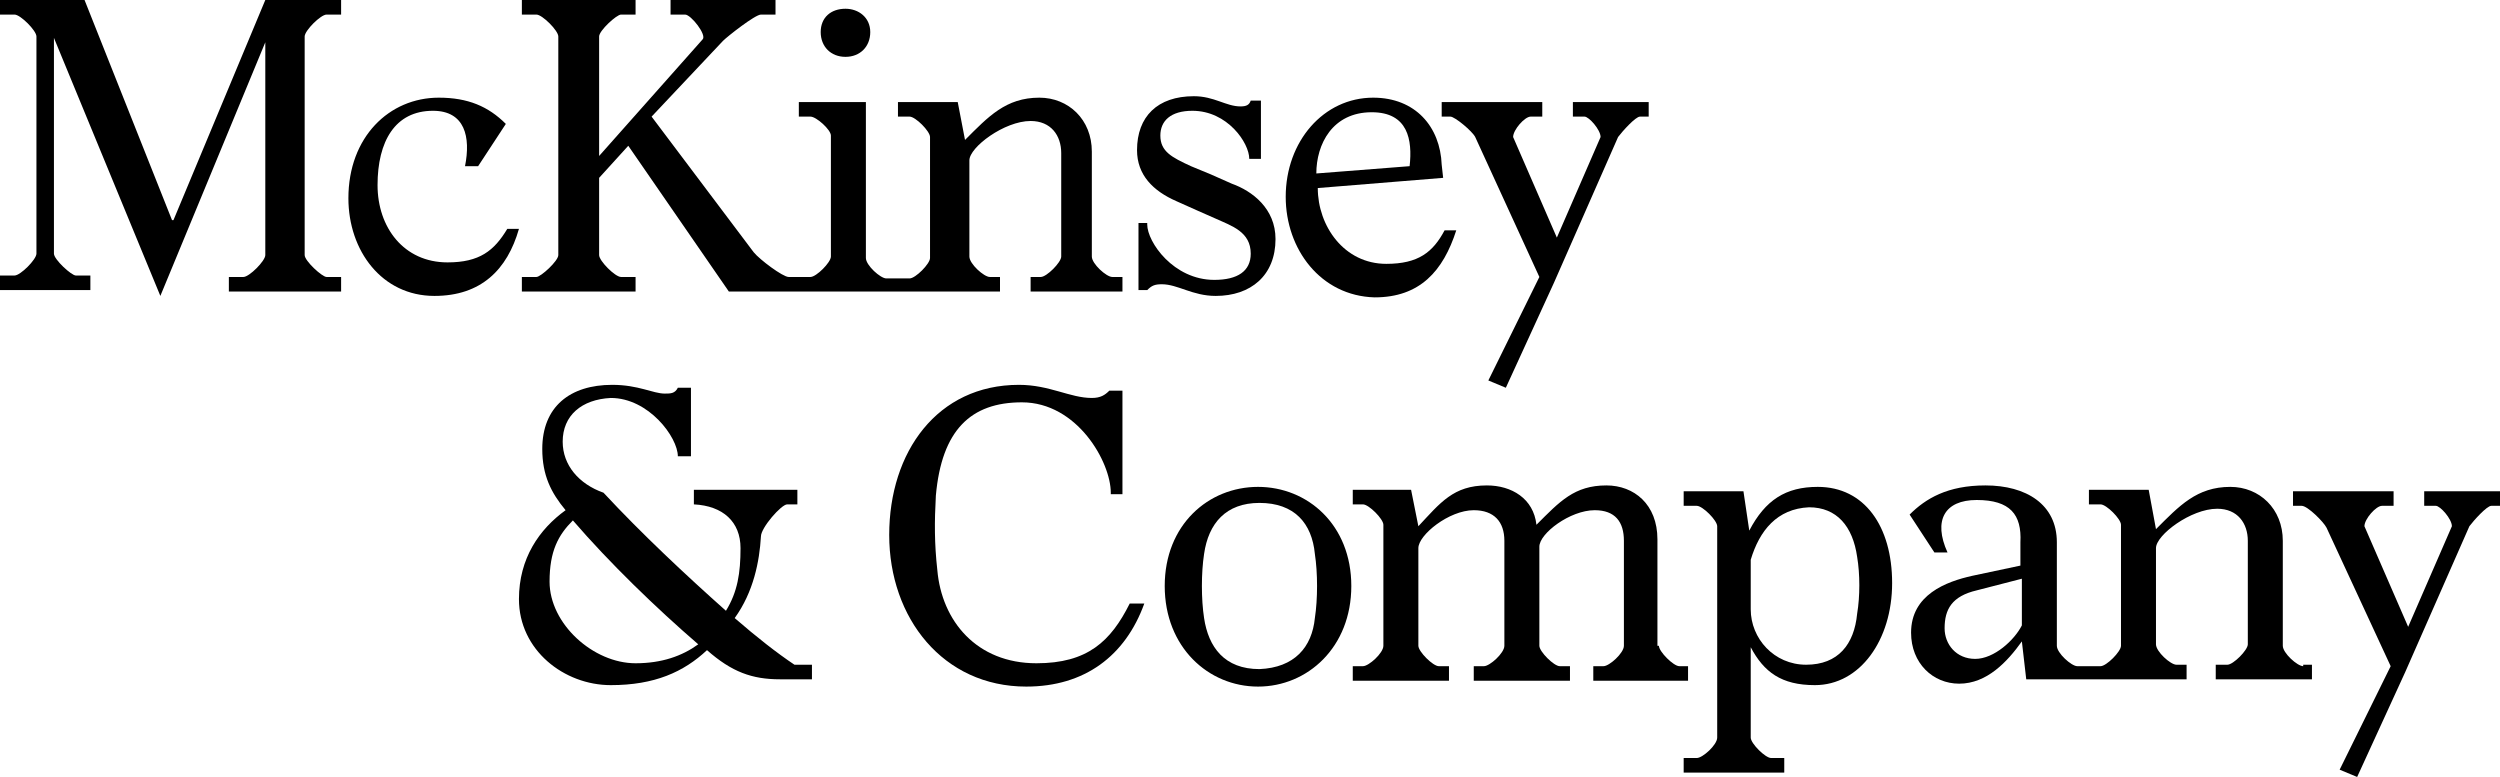
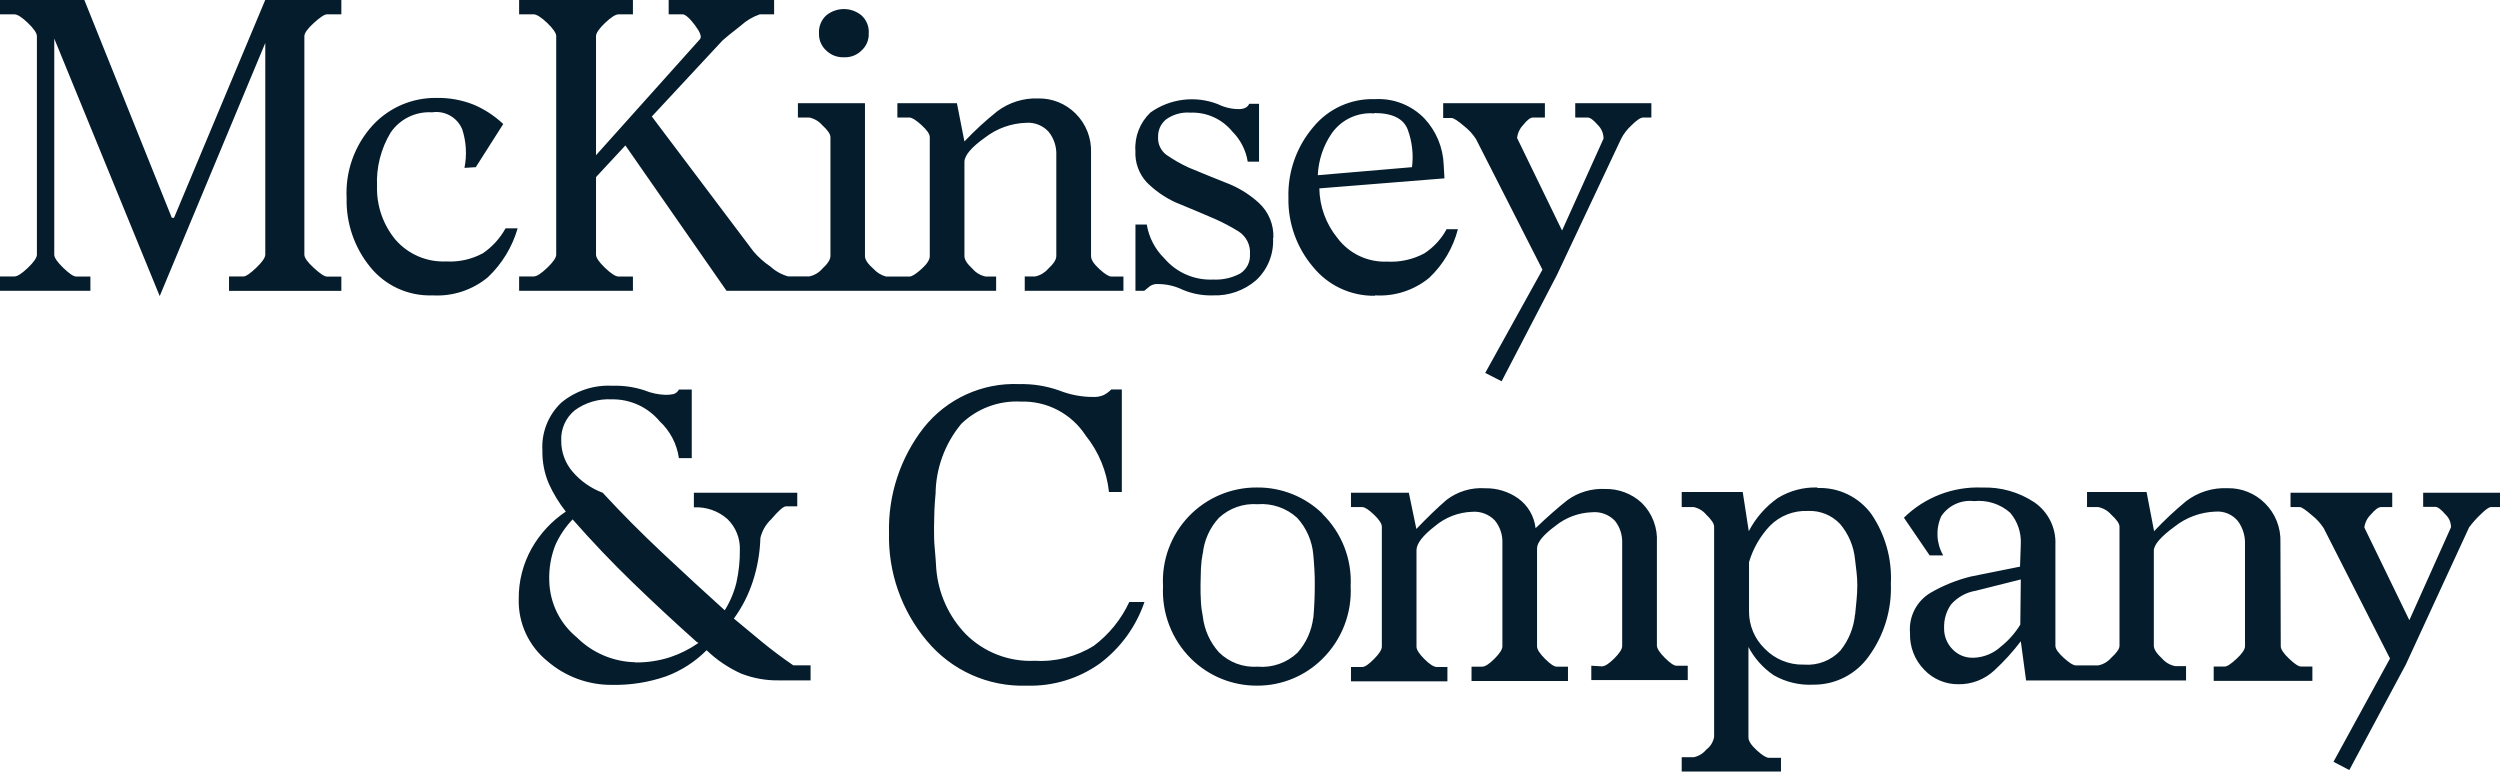
- <svg xmlns="http://www.w3.org/2000/svg" version="1.1" id="Layer_1" x="0px" y="0px" viewBox="0 0 171.5 53.3" style="enable-background:new 0 0 171.5 53.3;" xml:space="preserve">
-   <style type="text/css">
-   .st0{fill:#000000;}
-  </style>
-   <g>
-     <g>
-       <path class="st0" d="M2.5,2.5C2.5,2.1,1.4,1,1,1H0V0h5.8l6,15.1h0.1L18.2,0h5.2v1h-1c-0.4,0-1.5,1.1-1.5,1.5v15    c0,0.4,1.2,1.5,1.5,1.5h1v1h-7.7v-1h1c0.4,0,1.5-1.1,1.5-1.5V2.9L11,20.3L3.7,2.6v14.8c0,0.4,1.2,1.5,1.5,1.5h1v1H0v-1h1    c0.4,0,1.5-1.1,1.5-1.5V2.5z">
-    </path>
-       <path class="st0" d="M31.9,11.4c0.4-2,0-3.8-2.2-3.8c-2.6,0-3.8,2.1-3.8,5.1c0,2.9,1.8,5.3,4.8,5.3c2.2,0,3.2-0.8,4.1-2.3h0.8    c-0.8,2.8-2.6,4.6-5.8,4.6c-3.6,0-5.9-3.1-5.9-6.7c0-4.2,2.8-6.9,6.2-6.9c2,0,3.4,0.6,4.6,1.8l-1.9,2.9L31.9,11.4z">
-    </path>
-       <path class="st0" d="M58,3.9c1,0,1.7-0.7,1.7-1.7S58.9,0.6,58,0.6c-1,0-1.7,0.6-1.7,1.6S57,3.9,58,3.9">
-    </path>
-       <path class="st0" d="M76.3,19c-0.4,0-1.4-0.9-1.4-1.4v-7.2c0-2.2-1.6-3.7-3.6-3.7c-2.3,0-3.5,1.3-5.1,2.9L65.7,7h-4.1v1h0.8    c0.4,0,1.4,1,1.4,1.4v8.3c0,0.4-1,1.4-1.4,1.4h-0.8h-0.8c-0.4,0-1.4-0.9-1.4-1.4V7h-4.6v1h0.8C56,8,57,8.9,57,9.3v8.3    c0,0.4-1,1.4-1.4,1.4h-0.8h-0.7c-0.4,0-2-1.2-2.4-1.7l-7-9.3l4.9-5.2C49.9,2.5,51.8,1,52.2,1h1V0h-7.2v1h1c0.4,0,1.5,1.4,1.2,1.7    l-7.1,8V2.5c0-0.4,1.2-1.5,1.5-1.5h1V0h-7.8v1h1c0.4,0,1.5,1.1,1.5,1.5v15c0,0.4-1.2,1.5-1.5,1.5h-1v1h7.8v-1h-1    c-0.4,0-1.5-1.1-1.5-1.5v-5.3l2-2.2l6.9,10h4.9h6.9h6.8v-1h-0.7c-0.4,0-1.4-0.9-1.4-1.4V11c0-0.9,2.4-2.7,4.2-2.7    c1.4,0,2.1,1,2.1,2.2v7.1c0,0.4-1,1.4-1.4,1.4h-0.7v1H77v-1H76.3z">
-    </path>
-       <path class="st0" d="M78.7,15.4c0,1.2,1.8,3.8,4.6,3.8c1.6,0,2.5-0.6,2.5-1.8c0-1.5-1.3-1.9-2.4-2.4c-0.9-0.4-1.6-0.7-2.7-1.2    c-1.6-0.7-2.7-1.8-2.7-3.5c0-2.3,1.4-3.7,3.9-3.7c1.4,0,2.2,0.7,3.2,0.7c0.4,0,0.6-0.1,0.7-0.4h0.7v4h-0.8c0-1.1-1.5-3.3-3.9-3.3    c-1.5,0-2.2,0.7-2.2,1.7c0,1.1,0.8,1.5,2.1,2.1c1,0.4,1.7,0.7,2.8,1.2c1.4,0.5,3,1.7,3,3.8c0,2.5-1.7,3.9-4.1,3.9    c-1.6,0-2.6-0.8-3.7-0.8c-0.5,0-0.7,0.1-1,0.4h-0.6v-4.6H78.7z">
-    </path>
-       <path class="st0" d="M88.2,13.5c0-3.8,2.6-6.8,6-6.8c2.9,0,4.6,2,4.7,4.6l0.1,0.9l-8.6,0.7c0,2.6,1.8,5.2,4.7,5.2    c2.2,0,3.2-0.8,4-2.3h0.8c-0.9,2.8-2.5,4.6-5.6,4.6C90.6,20.3,88.2,17.1,88.2,13.5 M96.7,11.4c0.2-1.8-0.1-3.7-2.6-3.7    c-2.7,0-3.8,2.2-3.8,4.2L96.7,11.4z">
-    </path>
-       <path class="st0" d="M101.2,9.4C101,9,99.8,8,99.5,8h-0.6V7h6.9v1H105c-0.4,0-1.2,0.9-1.2,1.4l3,6.9l3-6.9c0-0.5-0.8-1.4-1.1-1.4    h-0.8V7h5.2v1h-0.6c-0.3,0-1.2,1-1.5,1.4l-4.4,10l-3.3,7.2l-1.2-0.5l3.5-7.1L101.2,9.4z">
-    </path>
-       <path class="st0" d="M38.6,30.3c0,1.6,1.1,2.9,2.8,3.5c2.6,2.8,5.7,5.7,8.4,8.1c0.8-1.3,1-2.6,1-4.3c0-1.8-1.2-2.9-3.2-3v-1h7.1v1    H54c-0.4,0-1.8,1.6-1.8,2.2c-0.1,1.7-0.5,3.8-1.8,5.6c1.5,1.3,2.9,2.4,4.1,3.2h1.2v1h-2.2c-1.9,0-3.3-0.5-5-2    c-1.6,1.5-3.6,2.4-6.6,2.4c-3.2,0-6.3-2.4-6.3-5.9c0-2.8,1.4-4.8,3.2-6.1c-1-1.2-1.6-2.4-1.6-4.2c0-2.9,1.9-4.4,4.8-4.4    c1.8,0,2.8,0.6,3.6,0.6c0.4,0,0.7,0,0.9-0.4h0.9v4.7h-0.9c0-1.3-2-4-4.6-4C39.9,27.4,38.6,28.5,38.6,30.3 M37.7,39.9    c0,2.9,3,5.6,5.9,5.6c1.8,0,3.2-0.5,4.3-1.3c-2.9-2.5-6.1-5.6-8.6-8.5C38.3,36.7,37.7,37.8,37.7,39.9">
-    </path>
-       <path class="st0" d="M76.2,33.8c0-2.1-2.3-6.2-6.1-6.2c-3.5,0-5.5,1.9-5.9,6.4c-0.1,1.8-0.1,3.3,0.1,5.1c0.3,3.5,2.7,6.4,6.8,6.4    c3.5,0,5.1-1.5,6.4-4.1h1c-1.3,3.6-4.1,5.7-8.1,5.7c-5.7,0-9.4-4.7-9.4-10.4c0-5.7,3.3-10.3,8.9-10.3c2.1,0,3.5,0.9,5,0.9    c0.6,0,0.9-0.2,1.2-0.5H77v7.1H76.2z">
-    </path>
-       <path class="st0" d="M79.9,40.2c0-4.2,3-6.8,6.4-6.8c3.4,0,6.4,2.6,6.4,6.8c0,4.2-3,6.9-6.4,6.9C82.9,47.1,79.9,44.4,79.9,40.2     M90.2,42.4c0.2-1.3,0.2-3.1,0-4.4c-0.2-2.1-1.4-3.5-3.8-3.5c-2.3,0-3.5,1.4-3.8,3.5c-0.2,1.3-0.2,3.1,0,4.4    c0.3,2,1.4,3.5,3.8,3.5C88.8,45.8,90,44.4,90.2,42.4">
-    </path>
-       <path class="st0" d="M113.8,44.3c0,0.4,1,1.4,1.4,1.4h0.6v1h-6.5v-1h0.7c0.4,0,1.4-0.9,1.4-1.4v-7.2c0-1.3-0.6-2.1-2-2.1    c-1.7,0-3.8,1.6-3.8,2.5v6.8c0,0.4,1,1.4,1.4,1.4h0.7v1h-6.6v-1h0.7c0.4,0,1.4-0.9,1.4-1.4v-7.2c0-1.3-0.7-2.1-2.1-2.1    c-1.7,0-3.8,1.7-3.8,2.6v6.7c0,0.4,1,1.4,1.4,1.4h0.7v1h-6.6v-1h0.7c0.4,0,1.4-0.9,1.4-1.4v-8.3c0-0.4-1-1.4-1.4-1.4h-0.7v-1h4    l0.5,2.5c1.5-1.6,2.4-2.8,4.7-2.8c1.7,0,3.2,0.9,3.4,2.7c1.6-1.6,2.6-2.7,4.8-2.7c1.9,0,3.5,1.3,3.5,3.7V44.3z">
-    </path>
-       <path class="st0" d="M119.6,33.7l0.4,2.7c1.1-2.1,2.5-3,4.7-3c3.2,0,5.1,2.7,5.1,6.6s-2.2,7-5.3,7c-2.3,0-3.5-0.9-4.4-2.6v6.2    c0,0.4,1,1.4,1.4,1.4h0.9v1h-6.9v-1h0.9c0.4,0,1.4-0.9,1.4-1.4V36.1c0-0.4-1-1.4-1.4-1.4h-0.9v-1H119.6z M120.1,38.4v3.4    c0,2,1.6,3.8,3.8,3.8c2.2,0,3.3-1.4,3.5-3.5c0.2-1.2,0.2-2.7,0-3.9c-0.3-2.1-1.4-3.4-3.3-3.4C121.9,34.9,120.7,36.4,120.1,38.4">
-    </path>
-       <path class="st0" d="M158,45.7c-0.4,0-1.4-0.9-1.4-1.4v-7.2c0-2.2-1.6-3.7-3.6-3.7c-2.3,0-3.5,1.3-5.1,2.9l-0.5-2.7h-4.1v1h0.8    c0.4,0,1.4,1,1.4,1.4v8.3c0,0.4-1,1.4-1.4,1.4h-0.8h-0.8c-0.4,0-1.4-0.9-1.4-1.4v-7.1c0-2.6-2.1-3.9-4.9-3.9c-2.6,0-4.1,0.9-5.2,2    l1.7,2.6h0.9c-1-2.2-0.2-3.6,2-3.6c2.3,0,3.1,1,3,2.9l0,1.6l-3.3,0.7c-1.8,0.4-4.2,1.3-4.2,3.9c0,2.1,1.5,3.5,3.3,3.5    c1.9,0,3.3-1.5,4.3-2.9l0.3,2.6h4.2h6.8v-1h-0.7c-0.4,0-1.4-0.9-1.4-1.4v-6.6c0-0.9,2.4-2.7,4.2-2.7c1.4,0,2.1,1,2.1,2.2v7.1    c0,0.4-1,1.4-1.4,1.4H152v1h6.6v-1H158z M138.7,42.9c-0.5,1-1.9,2.3-3.2,2.3c-1.3,0-2.1-1-2.1-2.1c0-1.3,0.5-2.2,2.2-2.6l3.1-0.8    V42.9z">
-    </path>
-       <path class="st0" d="M159.6,36.2c-0.2-0.4-1.3-1.5-1.7-1.5h-0.6v-1h6.9v1h-0.8c-0.4,0-1.2,0.9-1.2,1.4l3,6.9l3-6.9    c0-0.5-0.8-1.4-1.1-1.4h-0.8v-1h5.2v1h-0.6c-0.3,0-1.2,1-1.5,1.4l-4.4,10l-3.3,7.2l-1.2-0.5l3.5-7.1L159.6,36.2z">
-    </path>
-     </g>
-   </g>
+ <svg xmlns="http://www.w3.org/2000/svg" viewBox="0 0 38.883 12">
+   <defs>
+     <style>
+       .a {
+         fill: #051c2c;
+       }
+     </style>
+   </defs>
+   <path class="a" d="M4.125,0H5.309V.223H5.086c-.039,0-.107.045-.205.134s-.147.159-.147.205v3.4c0,.047.049.115.147.205s.166.135.205.135h.223v.222H3.562V4.3h.223c.039,0,.106-.045.2-.135s.141-.158.141-.205V.668L2.484,4.605.844.6V3.961c0,.047.047.115.14.205s.161.135.2.135h.222v.222H0V4.3H.223c.047,0,.117-.045.211-.135s.14-.158.14-.205V.562C.574.516.527.447.434.357S.27.223.223.223H0V0H1.312l1.36,3.387h.035ZM6.938,4.066a1.068,1.068,0,0,0,.574-.128,1.128,1.128,0,0,0,.351-.387h.188a1.691,1.691,0,0,1-.463.761,1.234,1.234,0,0,1-.861.282,1.191,1.191,0,0,1-.973-.446,1.632,1.632,0,0,1-.363-1.066A1.56,1.56,0,0,1,5.8,1.945a1.323,1.323,0,0,1,.984-.422,1.485,1.485,0,0,1,.586.106,1.543,1.543,0,0,1,.457.3L7.4,2.6l-.176.011a1.188,1.188,0,0,0-.035-.6.436.436,0,0,0-.469-.264.724.724,0,0,0-.645.316,1.484,1.484,0,0,0-.211.833,1.249,1.249,0,0,0,.287.832A.984.984,0,0,0,6.938,4.066Zm2.906.457H8.074V4.3H8.3c.047,0,.117-.045.211-.135s.14-.158.14-.205V.562c0-.046-.046-.115-.14-.205S8.344.223,8.3.223H8.074V0h1.77V.223H9.621c-.047,0-.117.045-.211.134s-.14.159-.14.205V2.414L10.887.609c.031-.039,0-.113-.082-.222s-.149-.164-.188-.164H10.4V0h1.64V.223h-.223A.844.844,0,0,0,11.52.4c-.157.121-.25.2-.282.229l-1.1,1.183,1.582,2.1a1.312,1.312,0,0,0,.263.234.671.671,0,0,0,.276.153h.328a.363.363,0,0,0,.2-.117c.086-.079.129-.145.129-.2V2.133c0-.047-.043-.11-.129-.188a.363.363,0,0,0-.2-.117H12.41V1.605h1.043V3.984c0,.055.045.121.135.2a.4.4,0,0,0,.193.117h.364c.039,0,.1-.039.187-.117s.129-.145.129-.2V2.133c0-.047-.043-.11-.129-.188s-.148-.117-.187-.117h-.188V1.605h.926L15,2.2a5.017,5.017,0,0,1,.51-.469,1,1,0,0,1,.638-.2.8.8,0,0,1,.581.235.813.813,0,0,1,.24.609V3.984c0,.055.043.121.129.2s.148.117.187.117h.188v.222H15.938V4.3H16.1a.366.366,0,0,0,.2-.117c.086-.079.129-.145.129-.2V2.414a.545.545,0,0,0-.118-.363.43.43,0,0,0-.351-.141,1.1,1.1,0,0,0-.639.229Q15,2.367,15,2.52V3.984c0,.055.043.121.129.2a.363.363,0,0,0,.2.117h.164v.222H11.3L9.727,2.262l-.457.492V3.961c0,.047.046.115.14.205s.164.135.211.135h.223Zm1.57,5.1L11.4,9.609c.149.125.3.25.452.375s.314.246.486.364h.269v.234h-.492a1.542,1.542,0,0,1-.586-.105,1.888,1.888,0,0,1-.539-.364,1.746,1.746,0,0,1-.627.405,2.425,2.425,0,0,1-.849.134,1.518,1.518,0,0,1-1-.369,1.2,1.2,0,0,1-.446-.967v0a1.574,1.574,0,0,1,.2-.785A1.691,1.691,0,0,1,8.8,7.957a2.11,2.11,0,0,1-.264-.434,1.255,1.255,0,0,1-.1-.515.949.949,0,0,1,.292-.744A1.148,1.148,0,0,1,9.527,6a1.432,1.432,0,0,1,.493.07.953.953,0,0,0,.328.071.553.553,0,0,0,.129-.012.142.142,0,0,0,.082-.07h.2V7.125h-.2a.967.967,0,0,0-.3-.574.95.95,0,0,0-.744-.34.893.893,0,0,0-.575.17.576.576,0,0,0-.211.474.732.732,0,0,0,.176.481,1.15,1.15,0,0,0,.469.328q.433.47.937.943t.961.885a1.476,1.476,0,0,0,.182-.433,2.209,2.209,0,0,0,.053-.5.637.637,0,0,0-.194-.487.728.728,0,0,0-.521-.181V7.664H12.4v.211h-.175c-.039,0-.116.066-.229.2a.587.587,0,0,0-.17.293v.012a2.4,2.4,0,0,1-.117.662A2.068,2.068,0,0,1,11.414,9.621Zm-1.535.68a1.7,1.7,0,0,0,.545-.082A1.728,1.728,0,0,0,10.863,10l-.035-.023q-.5-.446-.984-.914t-.938-.985a1.424,1.424,0,0,0-.269.4,1.392,1.392,0,0,0-.094.562,1.169,1.169,0,0,0,.428.873A1.327,1.327,0,0,0,9.879,10.3ZM13.125.891h-.012A.371.371,0,0,1,12.85.785a.339.339,0,0,1-.112-.258V.516A.349.349,0,0,1,12.85.24a.431.431,0,0,1,.55,0,.349.349,0,0,1,.112.276H13.5c.008,0,.012,0,.012.011A.339.339,0,0,1,13.4.785a.358.358,0,0,1-.252.106h-.023ZM16.1,10.277a1.555,1.555,0,0,0,.914-.234,1.8,1.8,0,0,0,.55-.68H17.8a2,2,0,0,1-.692.955,1.856,1.856,0,0,1-1.136.346,1.933,1.933,0,0,1-1.559-.7,2.511,2.511,0,0,1-.586-1.67,2.561,2.561,0,0,1,.539-1.641,1.8,1.8,0,0,1,1.488-.679,1.738,1.738,0,0,1,.622.1,1.433,1.433,0,0,0,.527.1.366.366,0,0,0,.164-.03.443.443,0,0,0,.117-.087h.164V7.652h-.2a1.68,1.68,0,0,0-.363-.879,1.158,1.158,0,0,0-1.008-.527,1.238,1.238,0,0,0-.926.346,1.733,1.733,0,0,0-.4,1.107V7.676q-.012.129-.018.258c0,.086-.006.175-.006.269,0,.109,0,.221.012.334s.016.217.023.311a1.657,1.657,0,0,0,.457,1.013A1.421,1.421,0,0,0,16.1,10.277Zm3.7-6.574a.831.831,0,0,1-.264.656.973.973,0,0,1-.674.235,1.115,1.115,0,0,1-.469-.088.871.871,0,0,0-.375-.088.209.209,0,0,0-.128.029l-.094.076H17.66V3.492h.176a.949.949,0,0,0,.275.528.938.938,0,0,0,.756.328.807.807,0,0,0,.422-.094.33.33,0,0,0,.152-.3.386.386,0,0,0-.181-.357,3.1,3.1,0,0,0-.369-.194c-.11-.046-.209-.089-.3-.128s-.194-.082-.311-.129a1.54,1.54,0,0,1-.445-.311.67.67,0,0,1-.176-.486.758.758,0,0,1,.235-.6,1.113,1.113,0,0,1,1.048-.129.736.736,0,0,0,.323.077.243.243,0,0,0,.1-.018.128.128,0,0,0,.065-.065h.152v.9h-.176a.852.852,0,0,0-.24-.469.8.8,0,0,0-.65-.293.572.572,0,0,0-.381.106.338.338,0,0,0-.123.269.324.324,0,0,0,.129.281,2.269,2.269,0,0,0,.351.2c.11.046.213.089.311.128l.322.129a1.583,1.583,0,0,1,.457.293A.7.7,0,0,1,19.805,3.7Zm.767,4.289a1.466,1.466,0,0,1,.44,1.125,1.482,1.482,0,0,1-.44,1.131,1.432,1.432,0,0,1-1.013.416,1.447,1.447,0,0,1-1.026-.416,1.482,1.482,0,0,1-.439-1.131,1.453,1.453,0,0,1,1.465-1.535A1.443,1.443,0,0,1,20.572,7.992ZM20.426,9.6v.023c.008-.086.013-.172.017-.258s.006-.172.006-.258,0-.169-.006-.251-.009-.159-.017-.229a.971.971,0,0,0-.252-.574.82.82,0,0,0-.615-.211.8.8,0,0,0-.6.211.958.958,0,0,0-.252.562V8.6a1.726,1.726,0,0,0-.029.246c0,.086-.006.172-.006.257s0,.17.006.252a1.431,1.431,0,0,0,.029.229,1.006,1.006,0,0,0,.252.562.779.779,0,0,0,.6.223.8.8,0,0,0,.621-.217A1,1,0,0,0,20.426,9.6Zm.961-5a1.213,1.213,0,0,1-.967-.451,1.611,1.611,0,0,1-.381-1.073,1.619,1.619,0,0,1,.387-1.1,1.187,1.187,0,0,1,.961-.434.991.991,0,0,1,.767.3,1.116,1.116,0,0,1,.3.721l.012.211L20.52,2.93A1.247,1.247,0,0,0,20.8,3.7a.918.918,0,0,0,.773.369,1.1,1.1,0,0,0,.58-.128,1.036,1.036,0,0,0,.346-.376h.176a1.584,1.584,0,0,1-.446.756A1.209,1.209,0,0,1,21.387,4.594Zm-.012-2.836a.734.734,0,0,0-.662.31,1.243,1.243,0,0,0-.217.651L21.961,2.6a1.237,1.237,0,0,0-.065-.581Q21.8,1.759,21.375,1.758Zm3.539,8.6c.047,0,.111-.041.193-.123s.123-.146.123-.193v-1.6a.526.526,0,0,0-.111-.346.436.436,0,0,0-.357-.135.959.959,0,0,0-.569.211q-.287.212-.287.352v1.523c0,.047.041.111.123.193s.143.123.182.123h.176v.223h-1.5v-.223h.164c.047,0,.111-.041.193-.123s.123-.146.123-.193v-1.6a.527.527,0,0,0-.117-.358.44.44,0,0,0-.352-.135.947.947,0,0,0-.58.223q-.287.222-.287.375v1.5c0,.047.041.111.123.193s.147.123.194.123h.164v.223h-1.5v-.223h.176c.039,0,.1-.041.181-.123s.123-.146.123-.193V8.191c0-.046-.041-.109-.123-.187s-.142-.117-.181-.117h-.176V7.664h.9l.117.563q.258-.27.469-.452a.89.89,0,0,1,.6-.181.862.862,0,0,1,.515.158.661.661,0,0,1,.27.463c.179-.172.344-.317.492-.434a.919.919,0,0,1,.586-.176.815.815,0,0,1,.574.217.8.8,0,0,1,.235.616v1.6c0,.047.041.111.123.193s.142.123.181.123h.176v.223h-1.5v-.223Zm-1.957-8.2a.8.8,0,0,0-.182-.2c-.1-.086-.166-.129-.2-.129h-.129V1.605h1.582v.223h-.187c-.039,0-.09.039-.152.117a.345.345,0,0,0-.094.2l.7,1.441.645-1.43a.291.291,0,0,0-.088-.211q-.1-.117-.159-.117H24.5V1.605h1.184v.223h-.129c-.039,0-.1.041-.182.123a.738.738,0,0,0-.158.205l-1,2.121L23.355,5.93,23.1,5.8l.89-1.606Zm5.309,5.426a.992.992,0,0,1,.843.41,1.766,1.766,0,0,1,.3,1.078,1.8,1.8,0,0,1-.34,1.125,1.045,1.045,0,0,1-.867.446,1.124,1.124,0,0,1-.615-.147,1.211,1.211,0,0,1-.393-.439v1.406c0,.055.043.121.129.2s.149.117.188.117H27.7V12H26.156v-.223h.188a.341.341,0,0,0,.193-.117.315.315,0,0,0,.123-.2V8.191c0-.046-.041-.109-.123-.187a.341.341,0,0,0-.193-.117h-.188V7.652h.949l.094.61a1.445,1.445,0,0,1,.451-.516A1.107,1.107,0,0,1,28.266,7.582Zm.586,1.969v.011l.023-.234a2.292,2.292,0,0,0,.012-.234,1.7,1.7,0,0,0-.012-.205c-.008-.067-.016-.131-.023-.194a1,1,0,0,0-.235-.556.648.648,0,0,0-.5-.2.783.783,0,0,0-.586.228,1.4,1.4,0,0,0-.328.568v.762a.8.8,0,0,0,.246.586.815.815,0,0,0,.6.246h.012a.7.7,0,0,0,.562-.217A1.053,1.053,0,0,0,28.852,9.551Zm6.621.492c0,.047.043.111.129.193s.148.123.187.123h.176v.223H34.43v-.223H34.6c.04,0,.1-.041.188-.123s.129-.146.129-.193V8.461a.571.571,0,0,0-.111-.357.408.408,0,0,0-.346-.147,1.087,1.087,0,0,0-.639.234q-.323.236-.322.375v1.477c0,.055.043.121.129.2a.363.363,0,0,0,.2.117H34v.223H31.512l-.082-.609a3.492,3.492,0,0,1-.41.451.8.8,0,0,1-.563.217.722.722,0,0,1-.527-.223.775.775,0,0,1-.223-.574.659.659,0,0,1,.322-.627,2.379,2.379,0,0,1,.627-.252l.762-.153.012-.351a.7.7,0,0,0-.164-.486.733.733,0,0,0-.563-.182.537.537,0,0,0-.51.234.668.668,0,0,0,.03.61h-.211l-.4-.586a1.639,1.639,0,0,1,1.219-.469,1.378,1.378,0,0,1,.809.229.758.758,0,0,1,.328.662v1.57c0,.047.043.109.129.187s.148.118.187.118h.352a.36.36,0,0,0,.2-.118c.086-.078.129-.14.129-.187V8.191c0-.046-.043-.109-.129-.187a.363.363,0,0,0-.2-.117h-.176V7.652h.926l.117.61a5.452,5.452,0,0,1,.5-.469.991.991,0,0,1,.644-.2.8.8,0,0,1,.58.234.812.812,0,0,1,.241.61ZM31.43,9.012l-.7.176a.65.65,0,0,0-.387.216.6.6,0,0,0-.106.358v.011a.452.452,0,0,0,.129.323.421.421,0,0,0,.317.134H30.7a.661.661,0,0,0,.422-.175,1.317,1.317,0,0,0,.3-.34Zm7.453-1.348v.223h-.141c-.031,0-.088.041-.17.123a1.49,1.49,0,0,0-.17.193l-.984,2.133-.879,1.641-.246-.129.879-1.606L36.141,8.215a.822.822,0,0,0-.182-.2c-.1-.086-.162-.129-.193-.129h-.141V7.664h1.582v.223h-.176c-.039,0-.092.039-.158.117a.34.34,0,0,0-.1.2l.7,1.442L38.121,8.2a.27.27,0,0,0-.088-.2c-.066-.078-.119-.117-.158-.117h-.187V7.664Z" />
</svg>
